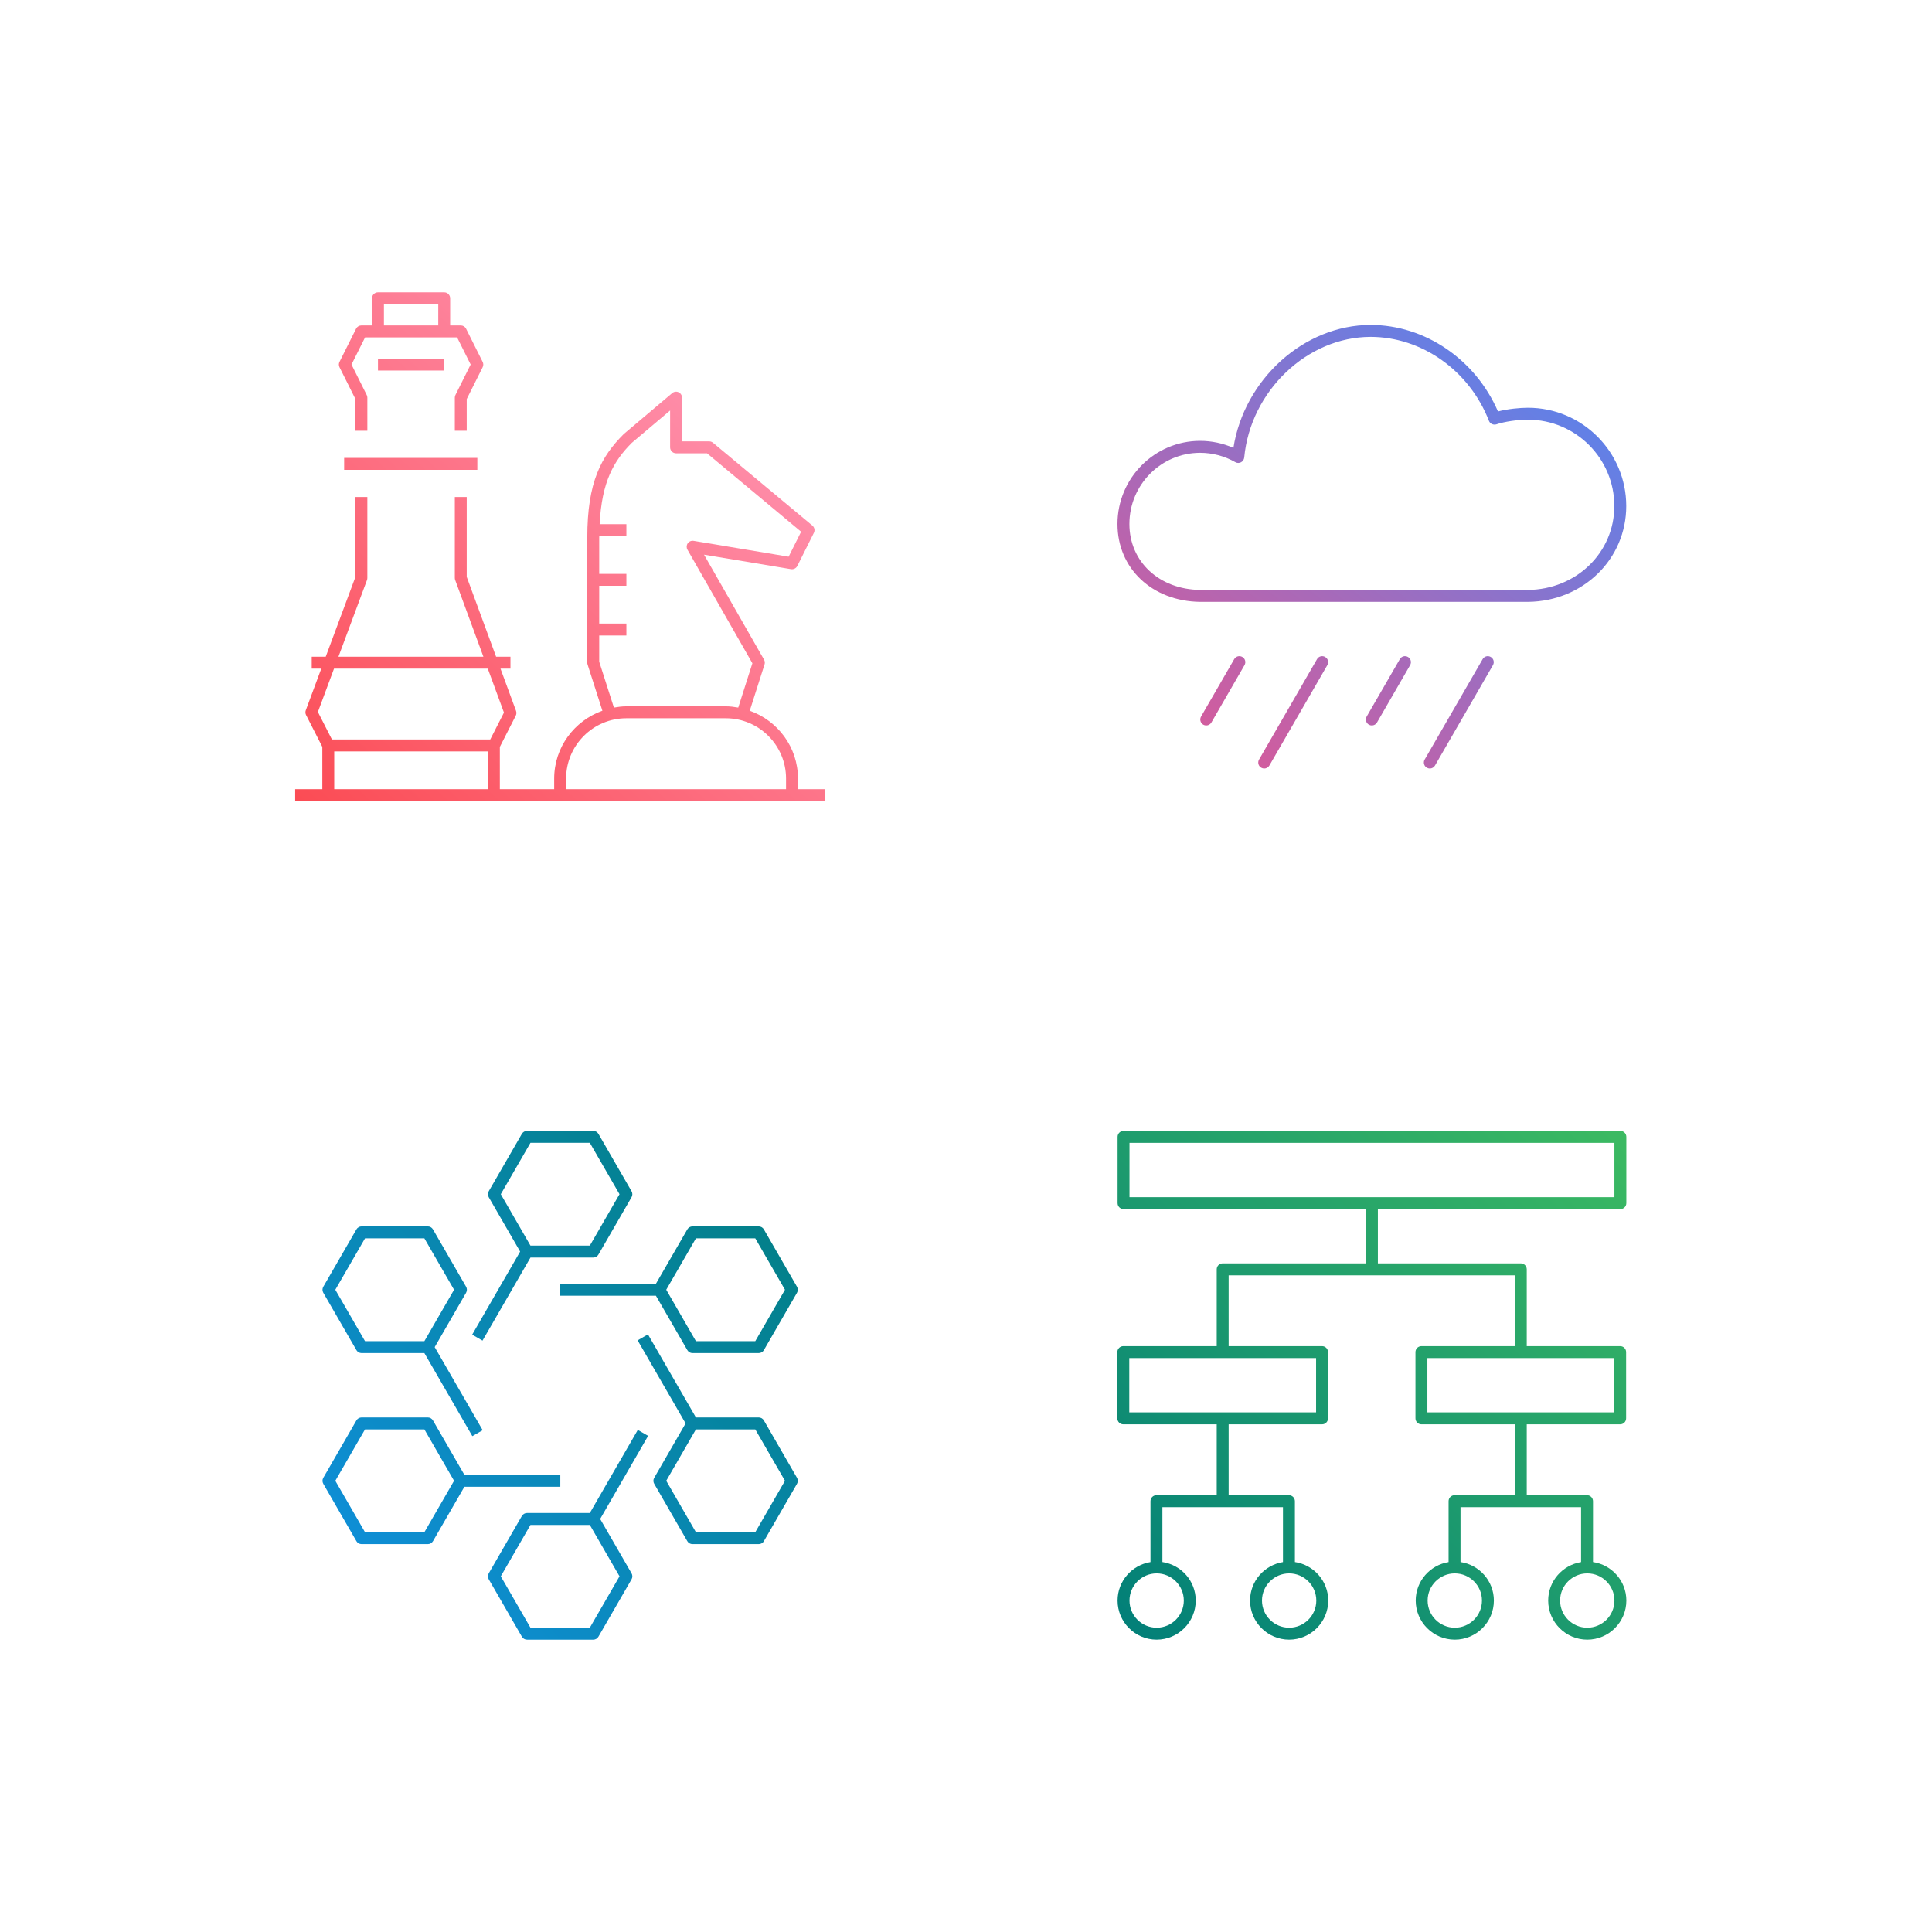
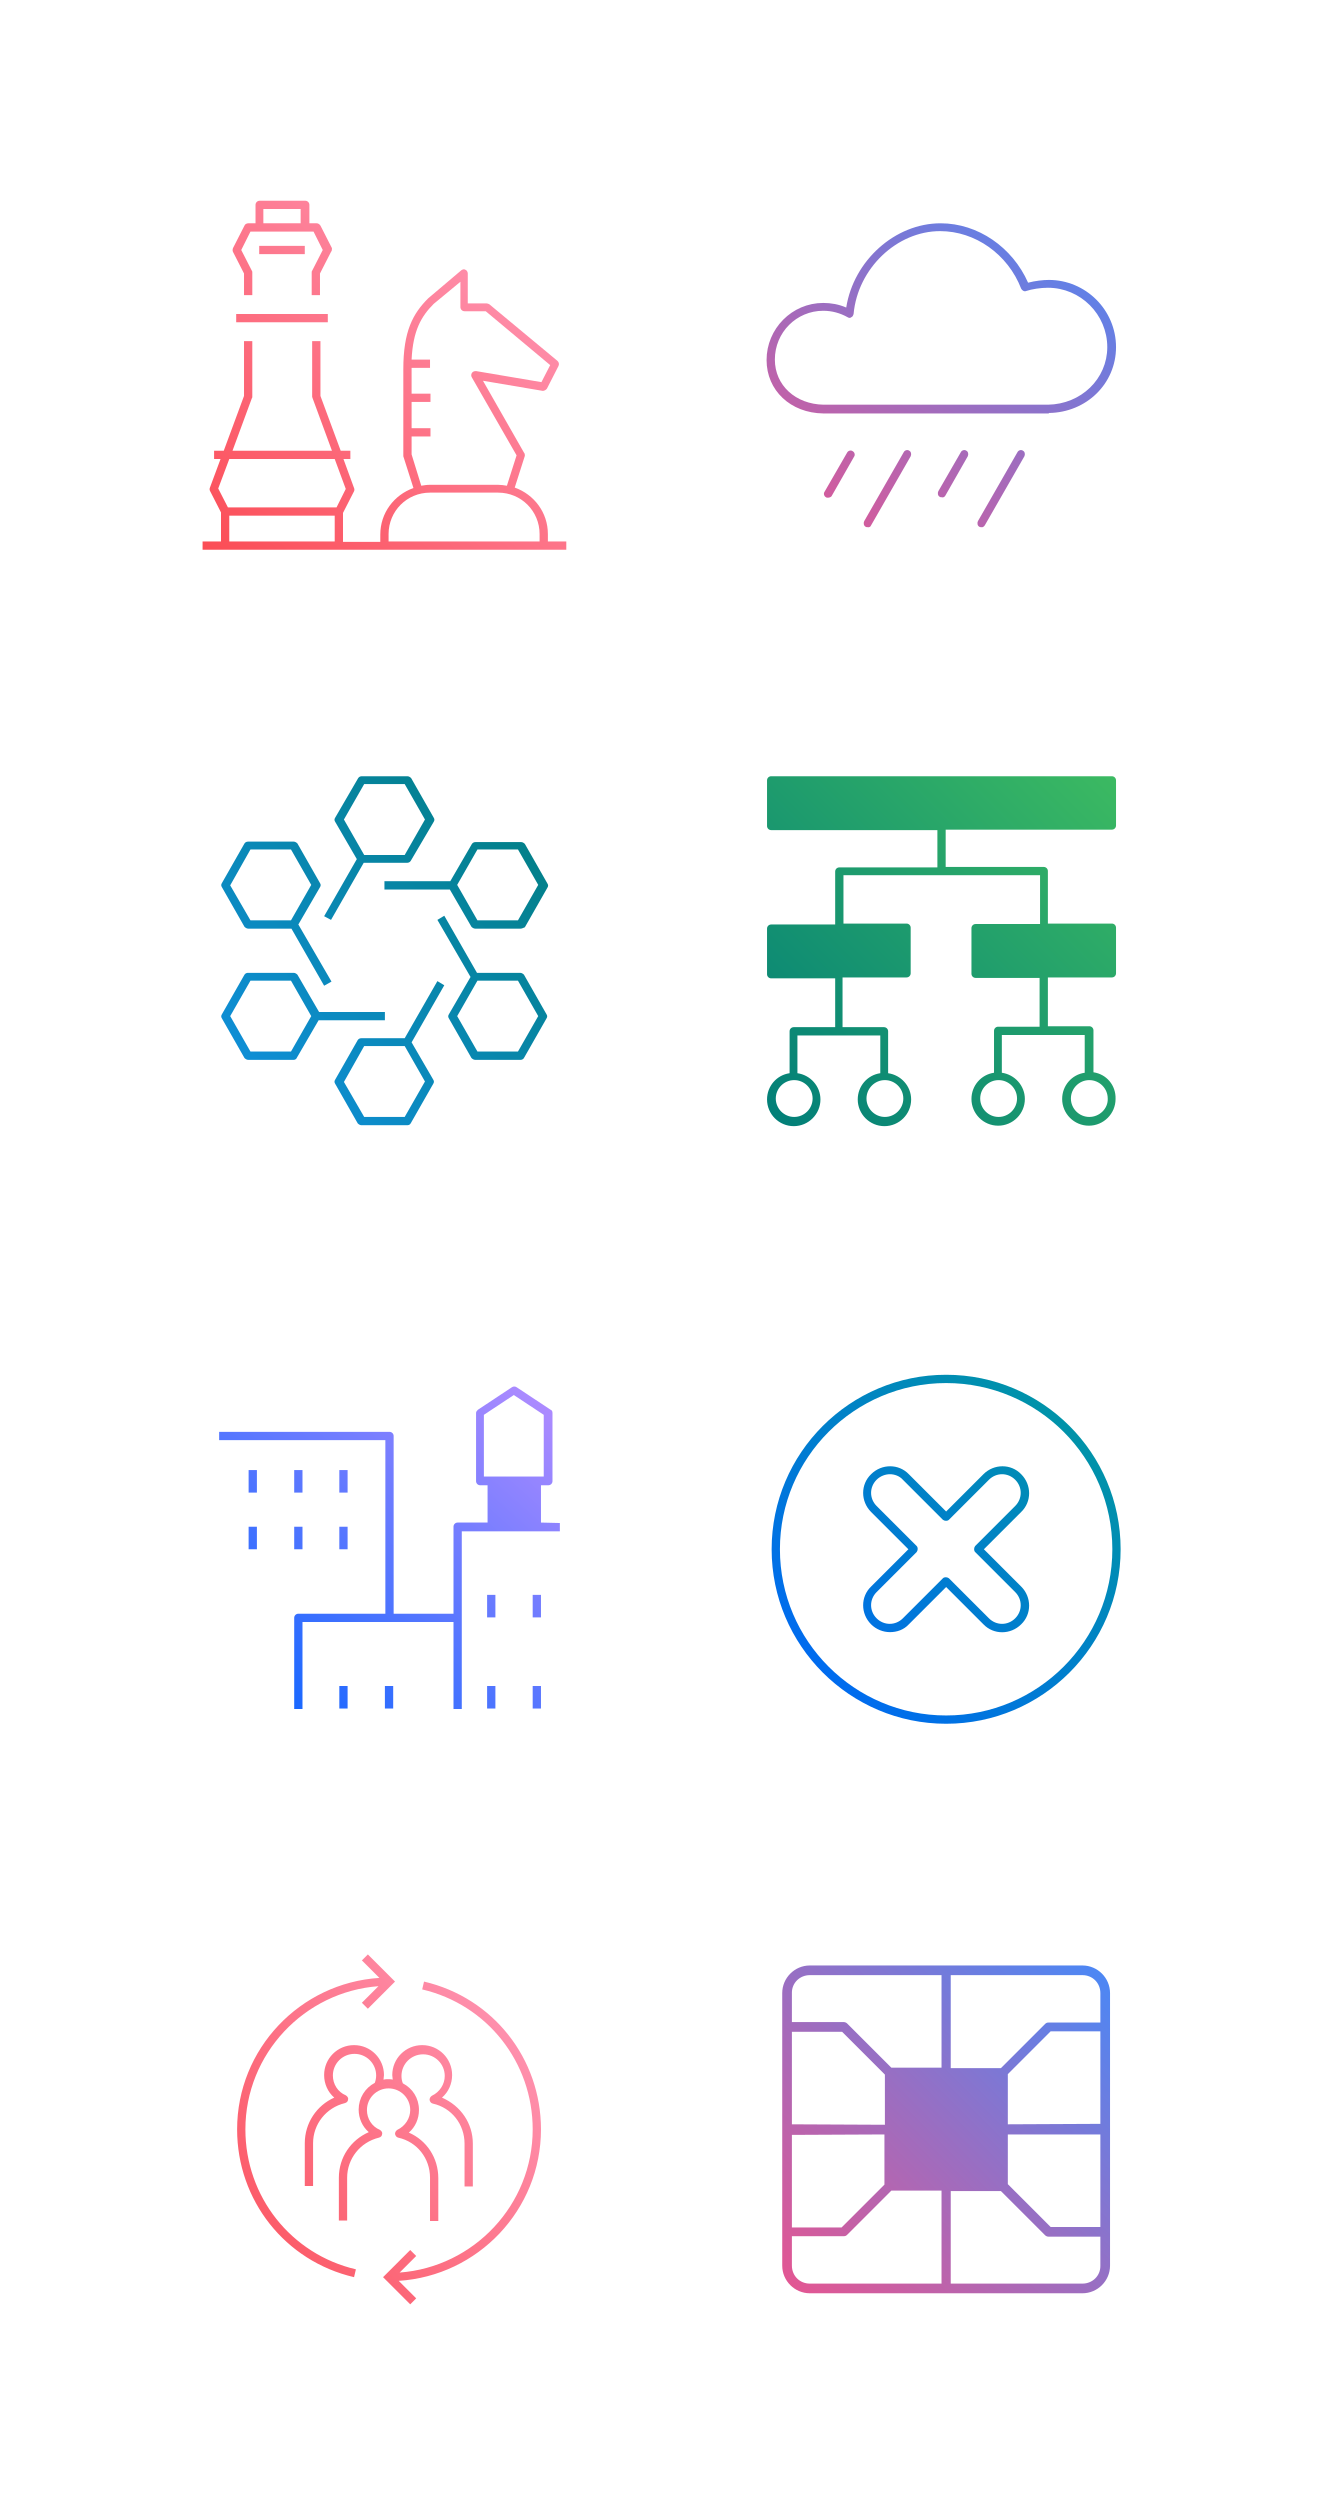
- <svg xmlns="http://www.w3.org/2000/svg" width="288px" height="288px" viewBox="0 0 288 288" version="1.1">
-   <defs>
-     <linearGradient x1="0%" y1="101.984%" x2="100%" y2="-2.034%" id="linearGradient-1">
-       <stop stop-color="#FB4B53" offset="0%" />
-       <stop stop-color="#FFA0C2" offset="100%" />
-     </linearGradient>
-     <linearGradient x1="-1.606%" y1="108.891%" x2="101.276%" y2="-8.933%" id="linearGradient-2">
-       <stop stop-color="#EE538B" offset="0%" />
-       <stop stop-color="#408BFC" offset="100%" />
-     </linearGradient>
-     <linearGradient x1="-2.081%" y1="102.3%" x2="102.14%" y2="-1.981%" id="linearGradient-3">
-       <stop stop-color="#007D79" offset="0%" />
-       <stop stop-color="#3DBB61" offset="100%" />
-     </linearGradient>
-     <linearGradient x1="105.991%" y1="-2.28%" x2="-5.809%" y2="101.932%" id="linearGradient-4">
-       <stop stop-color="#007D79" offset="0%" />
-       <stop stop-color="#1191E6" offset="100%" />
-     </linearGradient>
-   </defs>
-   <g id="Artboard-Copy-51" stroke="none" stroke-width="1" fill="none" fill-rule="evenodd">
-     <rect id="Rectangle-3-Copy-80" fill="#FFFFFF" x="0" y="0" width="288" height="288" />
+ <svg xmlns="http://www.w3.org/2000/svg" version="1.1" id="Layer_1" x="0px" y="0px" viewBox="0 0 288 543" style="enable-background:new 0 0 288 543;" xml:space="preserve">
+   <style type="text/css">
+ 	.st0{fill:#FFFFFF;}
+ 	.st1{fill:url(#Fill-2_8_);}
+ 	.st2{fill:url(#Fill-2_9_);}
+ 	.st3{fill:url(#Fill-2_10_);}
+ 	.st4{fill:none;}
+ 	.st5{fill:url(#Fill-2_11_);}
+ 	.st6{fill:url(#Fill-2_12_);}
+ 	.st7{fill:url(#Fill-2_13_);}
+ 	.st8{fill:url(#Fill-2_14_);}
+ 	.st9{fill:url(#Fill-2_15_);}
+ </style>
+   <g id="Artboard-Copy-51">
+     <rect id="Rectangle-3-Copy-80" class="st0" width="288" height="288" />
    <g id="Group-4-Copy-19" transform="translate(44, 42)">
-       <polygon id="Fill-1" fill="#FFFFFF" points="0 79 79 79 79 0 0 0" />
-       <path d="M5.824,75.64 L28.734,75.64 L28.734,70.014 L5.824,70.014 L5.824,75.64 Z M3.39,64.131 L5.481,68.234 L29.079,68.234 L31.124,64.222 L28.714,57.672 L5.792,57.672 L3.39,64.131 Z M40.389,75.64 L73.174,75.64 L73.174,74.055 C73.174,69.1 69.142,65.069 64.188,65.069 L49.375,65.069 C44.42,65.069 40.389,69.1 40.389,74.055 L40.389,75.64 Z M47.514,63.479 C48.121,63.373 48.738,63.291 49.375,63.291 L64.188,63.291 C64.824,63.291 65.442,63.373 66.049,63.479 L68.157,56.875 L58.477,39.939 C58.307,39.641 58.324,39.27 58.519,38.989 C58.714,38.708 59.053,38.567 59.396,38.621 L73.559,40.984 L75.42,37.261 L61.395,25.574 L56.781,25.574 C56.29,25.574 55.892,25.176 55.892,24.685 L55.892,19.192 L50.182,24.016 C47.479,26.717 45.699,29.827 45.388,36.14 L49.375,36.14 L49.375,37.918 L45.331,37.918 C45.331,38.001 45.324,38.071 45.324,38.152 L45.324,43.546 L49.375,43.546 L49.375,45.324 L45.324,45.324 L45.324,50.953 L49.375,50.953 L49.375,52.73 L45.324,52.73 L45.324,56.643 L47.514,63.479 Z M79,75.64 L79,77.418 L0,77.418 L0,75.64 L4.049,75.64 L4.049,69.337 L1.627,64.587 C1.513,64.365 1.499,64.109 1.587,63.874 L3.893,57.672 L2.469,57.672 L2.469,55.895 L4.557,55.895 L8.986,43.993 L8.986,32.091 L10.761,32.091 L10.761,44.154 C10.761,44.26 10.744,44.363 10.707,44.465 L6.453,55.895 L28.06,55.895 L23.853,44.46 C23.816,44.363 23.799,44.257 23.799,44.154 L23.799,32.091 L25.574,32.091 L25.574,43.993 L29.953,55.895 L32.094,55.895 L32.094,57.672 L30.608,57.672 L32.926,63.973 C33.012,64.205 32.997,64.462 32.884,64.681 L30.511,69.337 L30.511,75.64 L38.611,75.64 L38.611,74.055 C38.611,69.382 41.626,65.432 45.798,63.948 L43.588,57.053 C43.561,56.966 43.546,56.875 43.546,56.784 L43.546,38.152 C43.546,29.813 45.625,26.06 48.98,22.705 L56.206,16.6 C56.47,16.375 56.836,16.326 57.154,16.474 C57.468,16.617 57.668,16.933 57.668,17.279 L57.668,23.796 L61.719,23.796 C61.924,23.796 62.129,23.87 62.287,24.004 L77.099,36.347 C77.415,36.609 77.509,37.058 77.324,37.426 L74.855,42.364 C74.68,42.712 74.299,42.904 73.914,42.843 L60.949,40.683 L69.895,56.332 C70.019,56.549 70.046,56.808 69.969,57.043 L67.765,63.948 C71.937,65.432 74.951,69.382 74.951,74.055 L74.951,75.64 L79,75.64 Z M13.232,6.513 L21.33,6.513 L21.33,3.355 L13.232,3.355 L13.232,6.513 Z M27.949,12.739 L25.574,17.489 L25.574,22.216 L23.799,22.216 L23.799,17.279 C23.799,17.141 23.828,17.005 23.893,16.881 L26.161,12.341 L24.137,8.293 L22.219,8.293 L12.344,8.293 L10.423,8.293 L8.399,12.341 L10.667,16.881 C10.732,17.005 10.761,17.141 10.761,17.279 L10.761,22.216 L8.986,22.216 L8.986,17.489 L6.611,12.739 C6.485,12.489 6.485,12.193 6.611,11.944 L9.08,7.006 C9.228,6.705 9.537,6.515 9.875,6.515 L11.455,6.515 L11.455,2.466 C11.455,1.975 11.852,1.578 12.344,1.578 L22.219,1.578 C22.708,1.578 23.105,1.975 23.105,2.466 L23.105,6.515 L24.688,6.515 C25.023,6.515 25.332,6.705 25.48,7.006 L27.949,11.944 C28.075,12.193 28.075,12.489 27.949,12.739 Z M12.344,13.232 L22.219,13.232 L22.219,11.453 L12.344,11.453 L12.344,13.232 Z M7.303,28.043 L27.156,28.043 L27.156,26.263 L7.303,26.263 L7.303,28.043 Z" id="Fill-2" fill="url(#linearGradient-1)" />
+       <polygon id="Fill-1" class="st0" points="0,79 79,79 79,0 0,0   " />
+       <linearGradient id="Fill-2_8_" gradientUnits="userSpaceOnUse" x1="-1150.34" y1="157.357" x2="-1149.34" y2="156.316" gradientTransform="matrix(79 0 0 75.84 90880 -11852.098)">
+         <stop offset="0" style="stop-color:#FB4B53" />
+         <stop offset="1" style="stop-color:#FFA0C2" />
+       </linearGradient>
+       <path id="Fill-2" class="st1" d="M5.8,75.6h22.9V70H5.8V75.6z M3.4,64.1l2.1,4.1h23.6l2-4l-2.4-6.5H5.8L3.4,64.1z M40.4,75.6h32.8    V74c0-5-4-9-9-9H49.4c-5,0-9,4-9,9V75.6z M47.5,63.5c0.6-0.1,1.2-0.2,1.9-0.2h14.8c0.6,0,1.3,0.1,1.9,0.2l2.1-6.6L58.5,40    c-0.2-0.3-0.2-0.7,0-1s0.5-0.4,0.9-0.4L73.6,41l1.9-3.7l-14-11.7h-4.6c-0.5,0-0.9-0.4-0.9-0.9v-5.5L50.2,24    c-2.7,2.7-4.5,5.8-4.8,12.1h4v1.8h-4c0,0.1,0,0.2,0,0.2v5.4h4.1v1.8h-4.1V51h4.1v1.8h-4.1v3.9L47.5,63.5z M79,75.6v1.8H0v-1.8h4    v-6.3l-2.4-4.7c-0.1-0.2-0.1-0.5,0-0.7l2.3-6.2H2.5v-1.8h2.1L9,44V32.1h1.8v12.1c0,0.1,0,0.2-0.1,0.3L6.5,55.9h21.6l-4.2-11.4    c0-0.1-0.1-0.2-0.1-0.3V32.1h1.8V44L30,55.9h2.1v1.8h-1.5l2.3,6.3c0.1,0.2,0.1,0.5,0,0.7l-2.4,4.7v6.3h8.1v-1.6    c0-4.7,3-8.6,7.2-10.1l-2.2-6.9c0-0.1,0-0.2,0-0.3V38.2c0-8.3,2.1-12.1,5.4-15.4l7.2-6.1c0.3-0.2,0.6-0.3,0.9-0.1    c0.3,0.1,0.5,0.5,0.5,0.8v6.5h4.1c0.2,0,0.4,0.1,0.6,0.2l14.8,12.3c0.3,0.3,0.4,0.7,0.2,1.1l-2.5,4.9c-0.2,0.3-0.6,0.5-0.9,0.5    l-13-2.2l8.9,15.6C70,56.5,70,56.8,70,57l-2.2,6.9C72,65.4,75,69.3,75,74v1.6H79z M13.2,6.5h8.1V3.4h-8.1    C13.2,3.4,13.2,6.5,13.2,6.5z M27.9,12.7l-2.4,4.7v4.7h-1.8v-4.9c0-0.1,0-0.3,0.1-0.4l2.3-4.5l-2-4h-1.9h-9.9h-1.9l-2,4l2.3,4.5    c0.1,0.1,0.1,0.3,0.1,0.4v4.9H9v-4.7l-2.4-4.7c-0.1-0.2-0.1-0.5,0-0.8L9.1,7c0.1-0.3,0.5-0.5,0.8-0.5h1.6v-4    c0-0.5,0.4-0.9,0.9-0.9h9.9c0.5,0,0.9,0.4,0.9,0.9v4h1.6c0.3,0,0.6,0.2,0.8,0.5l2.5,4.9C28.1,12.2,28.1,12.5,27.9,12.7z     M12.3,13.2h9.9v-1.8h-9.9C12.3,11.4,12.3,13.2,12.3,13.2z M7.3,28h19.9v-1.8H7.3V28z" />
    </g>
    <g id="Group-4-Copy-20" transform="translate(165, 42)">
-       <polygon id="Fill-1" fill="#FFFFFF" points="0 79 79 79 79 0 0 0" />
-       <path d="M19.148,26.894 C19.41,27.047 19.731,27.052 19.998,26.911 C20.267,26.77 20.444,26.506 20.474,26.207 C21.412,16.288 29.865,8.22 39.318,8.22 C46.954,8.22 54.042,13.249 56.955,20.737 C57.128,21.181 57.619,21.396 58.071,21.255 C59.268,20.848 61.201,20.564 62.771,20.564 C69.869,20.564 75.643,26.336 75.643,33.433 C75.643,40.368 69.985,45.863 62.771,45.94 L13.912,45.94 C7.797,45.863 3.358,41.728 3.358,36.109 C3.358,30.258 8.088,25.501 13.902,25.501 C15.732,25.501 17.549,25.983 19.148,26.894 Z M62.781,47.72 C70.99,47.629 77.421,41.353 77.421,33.433 C77.421,25.356 70.849,18.784 62.771,18.784 C61.532,18.784 59.779,18.957 58.3,19.334 C54.948,11.59 47.42,6.44 39.318,6.44 C29.384,6.44 20.462,14.55 18.864,24.766 C17.299,24.079 15.606,23.721 13.902,23.721 C7.108,23.721 1.581,29.281 1.581,36.109 C1.581,42.745 6.755,47.624 13.902,47.72 L62.781,47.72 Z M48.912,72.114 L57.552,57.148 C57.797,56.723 57.651,56.18 57.226,55.936 C56.802,55.684 56.256,55.832 56.012,56.262 L47.371,71.227 C47.127,71.652 47.272,72.195 47.695,72.44 C47.835,72.521 47.988,72.561 48.139,72.561 C48.447,72.561 48.746,72.403 48.912,72.114 Z M40.269,65.7 L45.206,57.148 C45.453,56.723 45.307,56.18 44.883,55.936 C44.458,55.684 43.912,55.832 43.668,56.262 L38.73,64.811 C38.486,65.236 38.632,65.779 39.054,66.026 C39.195,66.107 39.348,66.144 39.498,66.144 C39.807,66.144 40.106,65.986 40.269,65.7 Z M24.224,72.114 L32.865,57.148 C33.109,56.723 32.963,56.18 32.539,55.936 C32.114,55.684 31.569,55.832 31.324,56.262 L22.684,71.227 C22.439,71.652 22.585,72.195 23.007,72.44 C23.148,72.521 23.301,72.561 23.451,72.561 C23.76,72.561 24.059,72.403 24.224,72.114 Z M14.811,66.144 C14.66,66.144 14.507,66.107 14.366,66.026 C13.944,65.779 13.799,65.236 14.043,64.811 L18.98,56.262 C19.225,55.832 19.768,55.684 20.195,55.936 C20.62,56.18 20.765,56.723 20.519,57.148 L15.581,65.7 C15.418,65.986 15.119,66.144 14.811,66.144 Z" id="Fill-2" fill="url(#linearGradient-2)" />
+       <polygon id="Fill-1_1_" class="st0" points="0,79 79,79 79,0 0,0   " />
+       <linearGradient id="Fill-2_9_" gradientUnits="userSpaceOnUse" x1="-1391.844" y1="158.006" x2="-1390.815" y2="156.828" gradientTransform="matrix(75.84 0 0 66.1205 105556.617 -10369.862)">
+         <stop offset="0" style="stop-color:#EE538B" />
+         <stop offset="1" style="stop-color:#408BFC" />
+       </linearGradient>
+       <path id="Fill-2_1_" class="st2" d="M19.1,26.9c0.3,0.2,0.6,0.2,0.8,0c0.3-0.1,0.4-0.4,0.5-0.7c0.9-9.9,9.4-18,18.8-18    c7.6,0,14.7,5,17.6,12.5c0.2,0.4,0.7,0.7,1.1,0.5c1.2-0.4,3.1-0.7,4.7-0.7c7.1,0,12.9,5.8,12.9,12.9c0,6.9-5.7,12.4-12.9,12.5    H13.9c-6.1-0.1-10.6-4.2-10.6-9.8c0-5.9,4.7-10.6,10.5-10.6C15.7,25.5,17.5,26,19.1,26.9z M62.8,47.7c8.2-0.1,14.6-6.4,14.6-14.3    c0-8.1-6.6-14.6-14.6-14.6c-1.2,0-3,0.2-4.5,0.6c-3.4-7.7-10.9-12.9-19-12.9c-9.9,0-18.9,8.1-20.5,18.3c-1.6-0.7-3.3-1-5-1    C7,23.8,1.5,29.4,1.5,36.2c0,6.6,5.2,11.5,12.3,11.6h49V47.7z M48.9,72.1l8.6-15c0.2-0.4,0.1-1-0.3-1.2c-0.4-0.3-1-0.1-1.2,0.3    l-8.6,15c-0.2,0.4-0.1,1,0.3,1.2c0.1,0.1,0.3,0.1,0.4,0.1C48.4,72.6,48.7,72.4,48.9,72.1z M40.3,65.7l4.9-8.6    c0.2-0.4,0.1-1-0.3-1.2c-0.4-0.3-1-0.1-1.2,0.3l-4.9,8.5c-0.2,0.4-0.1,1,0.3,1.2c0.1,0.1,0.3,0.1,0.4,0.1    C39.8,66.1,40.1,66,40.3,65.7z M24.2,72.1l8.6-15c0.2-0.4,0.1-1-0.3-1.2c-0.4-0.3-1-0.1-1.2,0.3l-8.6,15c-0.2,0.4-0.1,1,0.3,1.2    c0.1,0.1,0.3,0.1,0.4,0.1C23.8,72.6,24.1,72.4,24.2,72.1z M14.8,66.1c-0.2,0-0.3,0-0.4-0.1c-0.4-0.2-0.6-0.8-0.3-1.2l4.9-8.5    c0.2-0.4,0.8-0.6,1.2-0.3c0.4,0.2,0.6,0.8,0.3,1.2l-4.9,8.6C15.4,66,15.1,66.1,14.8,66.1z" />
    </g>
    <g id="Group-4-Copy-24" transform="translate(165, 167)">
-       <polygon id="Fill-1" fill="#FFFFFF" points="0 79 79 79 79 0 0 0" />
-       <path d="M71.611,75.639 C69.379,75.639 67.562,73.825 67.562,71.591 C67.562,69.359 69.379,67.544 71.611,67.544 C73.842,67.544 75.659,69.359 75.659,71.591 C75.659,73.825 73.842,75.639 71.611,75.639 Z M55.912,71.591 C55.912,73.825 54.095,75.639 51.863,75.639 C49.631,75.639 47.814,73.825 47.814,71.591 C47.814,69.359 49.631,67.544 51.863,67.544 C54.095,67.544 55.912,69.359 55.912,71.591 Z M47.777,43.543 L75.625,43.543 L75.625,35.448 L47.777,35.448 L47.777,43.543 Z M3.34,43.543 L31.187,43.543 L31.187,35.448 L3.34,35.448 L3.34,43.543 Z M31.219,71.591 C31.219,73.825 29.402,75.639 27.171,75.639 C24.939,75.639 23.122,73.825 23.122,71.591 C23.122,69.359 24.939,67.544 27.171,67.544 C29.402,67.544 31.219,69.359 31.219,71.591 Z M11.469,71.591 C11.469,73.825 9.652,75.639 7.421,75.639 C5.189,75.639 3.372,73.825 3.372,71.591 C3.372,69.359 5.189,67.544 7.421,67.544 C9.652,67.544 11.469,69.359 11.469,71.591 Z M3.372,11.457 L75.657,11.457 L75.657,3.362 L3.372,3.362 L3.372,11.457 Z M72.465,65.851 L72.465,56.778 C72.465,56.287 72.067,55.889 71.576,55.889 L62.59,55.889 L62.59,45.323 L76.513,45.323 C77.005,45.323 77.402,44.926 77.402,44.432 L77.402,34.557 C77.402,34.066 77.005,33.668 76.513,33.668 L62.59,33.668 L62.59,22.216 C62.59,21.724 62.192,21.327 61.701,21.327 L40.398,21.327 L40.398,13.237 L76.548,13.237 C77.037,13.237 77.434,12.839 77.434,12.345 L77.434,2.47 C77.434,1.979 77.037,1.582 76.548,1.582 L2.486,1.582 C1.994,1.582 1.597,1.979 1.597,2.47 L1.597,12.345 C1.597,12.839 1.994,13.237 2.486,13.237 L38.621,13.237 L38.621,21.327 L17.263,21.327 C16.775,21.327 16.375,21.724 16.375,22.216 L16.375,33.668 L2.451,33.668 C1.962,33.668 1.562,34.066 1.562,34.557 L1.562,44.432 C1.562,44.926 1.962,45.323 2.451,45.323 L16.375,45.323 L16.375,55.889 L7.388,55.889 C6.9,55.889 6.5,56.287 6.5,56.778 L6.5,65.856 C3.727,66.302 1.594,68.695 1.594,71.591 C1.594,74.805 4.209,77.419 7.421,77.419 C10.632,77.419 13.247,74.805 13.247,71.591 C13.247,68.672 11.082,66.27 8.277,65.851 L8.277,57.669 L26.25,57.669 L26.25,65.856 C23.477,66.302 21.344,68.695 21.344,71.591 C21.344,74.805 23.959,77.419 27.171,77.419 C30.382,77.419 32.997,74.805 32.997,71.591 C32.997,68.672 30.832,66.27 28.027,65.851 L28.027,56.778 C28.027,56.287 27.63,55.889 27.138,55.889 L18.152,55.889 L18.152,45.323 L32.076,45.323 C32.567,45.323 32.965,44.926 32.965,44.432 L32.965,34.557 C32.965,34.066 32.567,33.668 32.076,33.668 L18.152,33.668 L18.152,23.107 L60.812,23.107 L60.812,33.668 L46.888,33.668 C46.4,33.668 46,34.066 46,34.557 L46,44.432 C46,44.926 46.4,45.323 46.888,45.323 L60.812,45.323 L60.812,55.889 L51.826,55.889 C51.337,55.889 50.937,56.287 50.937,56.778 L50.937,65.858 C48.167,66.305 46.037,68.695 46.037,71.591 C46.037,74.805 48.651,77.419 51.863,77.419 C55.075,77.419 57.689,74.805 57.689,71.591 C57.689,68.67 55.522,66.265 52.715,65.851 L52.715,57.669 L70.687,57.669 L70.687,65.858 C67.915,66.305 65.784,68.695 65.784,71.591 C65.784,74.805 68.399,77.419 71.611,77.419 C74.822,77.419 77.437,74.805 77.437,71.591 C77.437,68.672 75.269,66.268 72.465,65.851 Z" id="Fill-2" fill="url(#linearGradient-3)" />
+       <polygon id="Fill-1_2_" class="st0" points="0,79 79,79 79,0 0,0   " />
+       <linearGradient id="Fill-2_10_" gradientUnits="userSpaceOnUse" x1="-1391.85" y1="157.311" x2="-1390.808" y2="156.269" gradientTransform="matrix(75.8746 0 0 75.8375 105605.227 -11851.708)">
+         <stop offset="0" style="stop-color:#007D79" />
+         <stop offset="1" style="stop-color:#3DBB61" />
+       </linearGradient>
+       <path id="Fill-2_2_" class="st3" d="M71.6,75.6c-2.2,0-4-1.8-4-4s1.8-4,4-4s4,1.8,4,4C75.7,73.8,73.8,75.6,71.6,75.6z M55.9,71.6    c0,2.2-1.8,4-4,4s-4-1.8-4-4s1.8-4,4-4S55.9,69.4,55.9,71.6z M47.8,43.5h27.8v-8.1H47.8V43.5z M3.3,43.5h27.8v-8.1H3.3V43.5z     M31.2,71.6c0,2.2-1.8,4-4,4s-4-1.8-4-4s1.8-4,4-4S31.2,69.4,31.2,71.6z M11.5,71.6c0,2.2-1.8,4-4,4s-4-1.8-4-4s1.8-4,4-4    S11.5,69.4,11.5,71.6z M3.4,11.5h72.3V3.4H3.4V11.5z M72.5,65.9v-9.1c0-0.5-0.4-0.9-0.9-0.9h-9V45.3h13.9c0.5,0,0.9-0.4,0.9-0.9    v-9.9c0-0.5-0.4-0.9-0.9-0.9H62.6V22.2c0-0.5-0.4-0.9-0.9-0.9H40.4v-8.1h36.1c0.5,0,0.9-0.4,0.9-0.9V2.5c0-0.5-0.4-0.9-0.9-0.9    h-74C2,1.6,1.6,2,1.6,2.5v9.9c0,0.5,0.4,0.9,0.9,0.9h36.1v8.1H17.3c-0.5,0-0.9,0.4-0.9,0.9v11.5H2.5c-0.5,0-0.9,0.4-0.9,0.9v9.9    c0,0.5,0.4,0.9,0.9,0.9h13.9v10.6h-9c-0.5,0-0.9,0.4-0.9,0.9v9.1c-2.8,0.4-4.9,2.8-4.9,5.7c0,3.2,2.6,5.8,5.8,5.8s5.8-2.6,5.8-5.8    c0-2.9-2.2-5.3-5-5.7v-8.2h18v8.2c-2.8,0.4-4.9,2.8-4.9,5.7c0,3.2,2.6,5.8,5.8,5.8s5.8-2.6,5.8-5.8c0-2.9-2.2-5.3-5-5.7V57    c0-0.5-0.4-0.9-0.9-0.9h-9V45.3h13.9c0.5,0,0.9-0.4,0.9-0.9v-9.9c0-0.5-0.4-0.9-0.9-0.9H18.2V23.1h42.7v10.6h-14    c-0.5,0-0.9,0.4-0.9,0.9v9.9c0,0.5,0.4,0.9,0.9,0.9h13.9V56h-9c-0.5,0-0.9,0.4-0.9,0.9V66c-2.8,0.4-4.9,2.8-4.9,5.7    c0,3.2,2.6,5.8,5.8,5.8s5.8-2.6,5.8-5.8c0-2.9-2.2-5.3-5-5.7v-8.2h18V66c-2.8,0.4-4.9,2.8-4.9,5.7c0,3.2,2.6,5.8,5.8,5.8    c3.2,0,5.8-2.6,5.8-5.8C77.4,68.7,75.3,66.3,72.5,65.9z" />
    </g>
    <g id="Group-4-Copy-21" transform="translate(44, 167)">
-       <polygon id="Fill-1" points="0 79 79 79 79 0 0 0" />
-       <path d="M35.076,18.682 L43.924,18.682 L48.348,11.019 L43.924,3.358 L35.076,3.358 L30.652,11.019 L35.076,18.682 Z M27.927,32.843 L26.386,31.956 L33.535,19.571 L28.855,11.463 C28.697,11.189 28.697,10.851 28.855,10.577 L33.792,2.025 C33.95,1.751 34.246,1.579 34.562,1.579 L44.438,1.579 C44.754,1.579 45.05,1.751 45.208,2.025 L50.145,10.577 C50.303,10.851 50.303,11.189 50.145,11.463 L45.208,20.015 C45.05,20.289 44.754,20.462 44.438,20.462 L35.076,20.462 L27.927,32.843 Z M59.739,32.924 L68.587,32.924 L73.013,25.261 L68.587,17.598 L59.739,17.598 L55.315,25.261 L59.739,32.924 Z M69.1,34.702 L59.225,34.702 C58.909,34.702 58.616,34.531 58.458,34.257 L53.774,26.15 L39.475,26.15 L39.475,24.372 L53.774,24.372 L58.455,16.265 C58.616,15.989 58.909,15.818 59.225,15.818 L69.1,15.818 C69.419,15.818 69.713,15.989 69.871,16.265 L74.808,24.817 C74.966,25.093 74.966,25.429 74.808,25.706 L69.871,34.257 C69.713,34.531 69.419,34.702 69.1,34.702 Z M10.413,32.924 L19.261,32.924 L23.685,25.261 L19.261,17.598 L10.413,17.598 L5.987,25.261 L10.413,32.924 Z M26.411,47.085 L19.261,34.702 L9.9,34.702 C9.581,34.702 9.287,34.531 9.129,34.257 L4.192,25.706 C4.034,25.429 4.034,25.093 4.192,24.817 L9.129,16.265 C9.287,15.989 9.581,15.818 9.9,15.818 L19.775,15.818 C20.091,15.818 20.384,15.989 20.545,16.265 L25.482,24.817 C25.64,25.093 25.64,25.429 25.48,25.706 L20.799,33.813 L27.951,46.199 L26.411,47.085 Z M10.413,61.404 L19.261,61.404 L23.685,53.738 L19.261,46.078 L10.413,46.078 L5.987,53.738 L10.413,61.404 Z M19.775,63.181 L9.9,63.181 C9.581,63.181 9.287,63.011 9.129,62.737 L4.192,54.183 C4.034,53.909 4.034,53.57 4.192,53.296 L9.129,44.745 C9.287,44.468 9.581,44.298 9.9,44.298 L19.775,44.298 C20.091,44.298 20.384,44.468 20.542,44.745 L25.226,52.85 L39.525,52.85 L39.525,54.629 L25.226,54.629 L20.545,62.737 C20.384,63.011 20.091,63.181 19.775,63.181 Z M59.739,61.404 L68.587,61.404 L73.013,53.738 L68.587,46.078 L59.739,46.078 L55.315,53.738 L59.739,61.404 Z M69.1,63.181 L59.225,63.181 C58.909,63.181 58.616,63.011 58.455,62.737 L53.518,54.183 C53.36,53.909 53.36,53.57 53.52,53.296 L58.201,45.187 L51.049,32.803 L52.589,31.915 L59.739,44.298 L69.1,44.298 C69.419,44.298 69.713,44.468 69.871,44.745 L74.808,53.296 C74.966,53.57 74.966,53.909 74.808,54.183 L69.871,62.737 C69.713,63.011 69.419,63.181 69.1,63.181 Z M35.076,75.641 L43.924,75.641 L48.348,67.98 L43.924,60.317 L35.076,60.317 L30.652,67.98 L35.076,75.641 Z M44.438,77.421 L34.562,77.421 C34.246,77.421 33.95,77.251 33.792,76.974 L28.855,68.422 C28.697,68.148 28.697,67.81 28.855,67.536 L33.792,58.984 C33.95,58.71 34.246,58.54 34.562,58.54 L43.924,58.54 L51.074,46.157 L52.614,47.043 L45.465,59.429 L50.145,67.536 C50.303,67.81 50.303,68.148 50.145,68.422 L45.208,76.974 C45.05,77.251 44.754,77.421 44.438,77.421 Z" id="Fill-2" fill="url(#linearGradient-4)" />
+       <polygon id="Fill-1_3_" class="st4" points="0,79 79,79 79,0 0,0   " />
+       <linearGradient id="Fill-2_11_" gradientUnits="userSpaceOnUse" x1="-1147.754" y1="156.276" x2="-1148.872" y2="157.318" gradientTransform="matrix(70.8531 0 0 75.8425 81401.094 -11852.491)">
+         <stop offset="0" style="stop-color:#007D79" />
+         <stop offset="1" style="stop-color:#1191E6" />
+       </linearGradient>
+       <path id="Fill-2_3_" class="st5" d="M35.1,18.7h8.8l4.4-7.7l-4.4-7.7h-8.8L30.7,11L35.1,18.7z M27.9,32.8L26.4,32l7.1-12.4    l-4.7-8.1c-0.2-0.3-0.2-0.6,0-0.9l5-8.6c0.2-0.3,0.5-0.4,0.8-0.4h9.9c0.3,0,0.6,0.2,0.8,0.4l4.9,8.6c0.2,0.3,0.2,0.6,0,0.9l-5,8.5    c-0.2,0.3-0.5,0.4-0.8,0.4H35L27.9,32.8z M59.7,32.9h8.8l4.4-7.7l-4.4-7.7h-8.8l-4.4,7.7L59.7,32.9z M69.1,34.7h-9.9    c-0.3,0-0.6-0.2-0.8-0.4l-4.7-8.1H39.5v-1.8h14.3l4.7-8.1c0.2-0.3,0.5-0.4,0.8-0.4h9.9c0.3,0,0.6,0.2,0.8,0.4l4.9,8.6    c0.2,0.3,0.2,0.6,0,0.9L70,34.4C69.7,34.5,69.4,34.7,69.1,34.7z M10.4,32.9h8.8l4.4-7.7l-4.4-7.7h-8.8L6,25.3L10.4,32.9z     M26.4,47.1l-7.1-12.4H9.9c-0.3,0-0.6-0.2-0.8-0.4l-4.9-8.6c-0.2-0.3-0.2-0.6,0-0.9l4.9-8.6c0.2-0.3,0.5-0.4,0.8-0.4h9.9    c0.3,0,0.6,0.2,0.8,0.4l4.9,8.6c0.2,0.3,0.2,0.6,0,0.9l-4.7,8.1L28,46.2L26.4,47.1z M10.4,61.4h8.8l4.4-7.7L19.2,46h-8.8L6,53.7    L10.4,61.4z M19.8,63.2H9.9c-0.3,0-0.6-0.2-0.8-0.4l-4.9-8.6c-0.2-0.3-0.2-0.6,0-0.9l4.9-8.6c0.2-0.3,0.5-0.4,0.8-0.4h9.9    c0.3,0,0.6,0.2,0.8,0.4l4.7,8.1h14.3v1.8H25.2l-4.7,8.1C20.4,63,20.1,63.2,19.8,63.2z M59.7,61.4h8.8l4.4-7.7L68.5,46h-8.8    l-4.4,7.7L59.7,61.4z M69.1,63.2h-9.9c-0.3,0-0.6-0.2-0.8-0.4l-4.9-8.6c-0.2-0.3-0.2-0.6,0-0.9l4.7-8.1L51,32.8l1.5-0.9l7.1,12.4    H69c0.3,0,0.6,0.2,0.8,0.4l4.9,8.6c0.2,0.3,0.2,0.6,0,0.9l-4.9,8.6C69.7,63,69.4,63.2,69.1,63.2z M35.1,75.6h8.8l4.4-7.7l-4.4-7.7    h-8.8L30.7,68L35.1,75.6z M44.4,77.4h-9.9c-0.3,0-0.6-0.2-0.8-0.4l-4.9-8.6c-0.2-0.3-0.2-0.6,0-0.9l4.9-8.6    c0.2-0.3,0.5-0.4,0.8-0.4h9.4L51,46.1l1.5,0.9l-7.1,12.4l4.7,8.1c0.2,0.3,0.2,0.6,0,0.9L45.2,77C45,77.3,44.8,77.4,44.4,77.4z" />
+     </g>
+   </g>
+   <g id="Artboard-Copy-52">
+     <rect id="Rectangle-3-Copy-80_1_" y="255" class="st0" width="288" height="288" />
+     <g id="Group-4-Copy-19_1_" transform="translate(45, 42)">
+       <polygon id="Fill-1_7_" class="st0" points="0,334 79,334 79,255 0,255   " />
+       <linearGradient id="Fill-2_12_" gradientUnits="userSpaceOnUse" x1="-1151.476" y1="161.375" x2="-1150.428" y2="160.266" gradientTransform="matrix(74.0625 0 0 70.0137 85283.344 -10964.014)">
+         <stop offset="0" style="stop-color:#0062FF" />
+         <stop offset="1" style="stop-color:#BB8EFF" />
+       </linearGradient>
+       <path id="Fill-2_7_" class="st6" d="M70.7,329.1h1.8v-4.9h-1.8V329.1z M60.8,329.1h1.8v-4.9h-1.8V329.1z M70.7,309.3h1.8v-4.9    h-1.8V309.3z M60.8,309.3h1.8v-4.9h-1.8V309.3z M38.6,329.1h1.8v-4.9h-1.8V329.1z M28.7,329.1h1.8v-4.9h-1.8V329.1z M28.7,294.5    h1.8v-4.9h-1.8V294.5z M18.9,294.5h1.8v-4.9h-1.8V294.5z M9,294.5h1.8v-4.9H9V294.5z M28.7,282.2h1.8v-4.9h-1.8V282.2z     M18.9,282.2h1.8v-4.9h-1.8V282.2z M9,282.2h1.8v-4.9H9V282.2z M62.6,288.7h8.1v-8.1h-8.1V288.7z M60.1,265.3l6.5-4.3l6.5,4.3    v13.4h-13V265.3z M72.5,288.7v-8.1h1.6c0.5,0,0.9-0.4,0.9-0.9v-14.8c0-0.3-0.1-0.6-0.4-0.7l-7.4-4.9c-0.3-0.2-0.7-0.2-1,0    l-7.4,4.9c-0.2,0.2-0.4,0.4-0.4,0.7v14.8c0,0.5,0.4,0.9,0.9,0.9h1.6v8.1h-6.5c-0.5,0-0.9,0.4-0.9,0.9v18.9h-13v-38.6    c0-0.5-0.4-0.9-0.9-0.9h-37v1.8h36.1v37.7H19.8c-0.5,0-0.9,0.4-0.9,0.9v19.8h1.8v-18.9h32.8v18.9h1.8v-38.6h21.3v-1.8L72.5,288.7    L72.5,288.7z" />
+     </g>
+     <g id="Group-4-Copy-20_1_" transform="translate(166, 42)">
+       <polygon id="Fill-1_6_" class="st0" points="0,334 79,334 79,255 0,255   " />
+       <linearGradient id="Fill-2_13_" gradientUnits="userSpaceOnUse" x1="-1393.831" y1="160.68" x2="-1392.795" y2="159.643" gradientTransform="matrix(75.84 0 0 75.84 105708.297 -11852.094)">
+         <stop offset="0" style="stop-color:#0062FF" />
+         <stop offset="1" style="stop-color:#009C98" />
+       </linearGradient>
+       <path id="Fill-2_6_" class="st7" d="M27.3,278.2c-1,0-2.1,0.4-2.9,1.2c-1.6,1.6-1.6,4.1,0,5.7l8.7,8.7c0.3,0.3,0.3,0.9,0,1.3    l-8.7,8.7c-1.6,1.6-1.6,4.1,0,5.7s4.1,1.6,5.7,0l8.7-8.7c0.3-0.3,0.9-0.3,1.3,0l8.7,8.7c1.6,1.6,4.1,1.6,5.7,0    c1.6-1.6,1.6-4.1,0-5.7l-8.7-8.7c-0.3-0.3-0.3-0.9,0-1.3l8.7-8.7c1.6-1.6,1.6-4.1,0-5.7s-4.1-1.6-5.7,0l-8.7,8.7    c-0.3,0.3-0.9,0.3-1.3,0l-8.7-8.7C29.4,278.6,28.3,278.2,27.3,278.2 M27.3,312.5c-1.5,0-3-0.6-4.1-1.7c-2.3-2.3-2.3-6,0-8.2    l8.1-8.1l-8.1-8.1c-2.3-2.3-2.3-6,0-8.2c2.3-2.3,6-2.3,8.2,0l8.1,8.1l8.1-8.1c2.3-2.3,6-2.3,8.2,0c2.3,2.3,2.3,6,0,8.2l-8.1,8.1    l8.1,8.1c2.3,2.3,2.3,6,0,8.2c-2.3,2.3-6,2.3-8.2,0l-8.1-8.1l-8.1,8.1C30.3,312,28.8,312.5,27.3,312.5 M39.5,258.4    c-19.9,0-36.1,16.2-36.1,36.1s16.2,36.1,36.1,36.1s36.1-16.2,36.1-36.1S59.4,258.4,39.5,258.4 M39.5,332.4    c-20.9,0-37.9-17-37.9-37.9s17-37.9,37.9-37.9s37.9,17,37.9,37.9S60.4,332.4,39.5,332.4" />
+     </g>
+     <g id="Group-4-Copy-21_1_" transform="translate(45, 168)">
+       <polygon id="Fill-1_5_" class="st0" points="0,334 79,334 79,255 0,255   " />
+       <linearGradient id="Fill-2_14_" gradientUnits="userSpaceOnUse" x1="-1149.792" y1="160.675" x2="-1148.605" y2="159.646" gradientTransform="matrix(65.965 0 0 75.9289 75845.703 -11865.665)">
+         <stop offset="0" style="stop-color:#FB4B53" />
+         <stop offset="1" style="stop-color:#FFA0C2" />
+       </linearGradient>
+       <path id="Fill-2_5_" class="st8" d="M72.5,294.5c0-15.4-10.4-28.6-25.4-32.1l-0.4,1.7c14.1,3.3,24,15.8,24,30.4    c0,16.4-12.8,29.9-28.9,31.1l3.6-3.6l-1.3-1.3l-5.9,5.9l5.9,5.9l1.3-1.3l-3.8-3.8C58.8,326.3,72.5,312,72.5,294.5z M34.9,256.5    l-1.3,1.3l3.8,3.8C20.2,262.7,6.5,277,6.5,294.5c0,15.4,10.4,28.6,25.4,32.1l0.4-1.7c-14.1-3.3-24-15.8-24-30.4    c0-16.4,12.8-29.9,28.9-31.1l-3.6,3.6l1.3,1.3l5.9-5.9L34.9,256.5z M57.7,297.6v9.3h-1.8v-9.3c0-4.2-2.8-7.8-6.9-8.7    c-0.4-0.1-0.6-0.4-0.7-0.8c0-0.4,0.2-0.7,0.5-0.9c1.7-0.8,2.8-2.5,2.8-4.3c0-2.6-2.1-4.7-4.7-4.7c-2.6,0-4.7,2.1-4.7,4.7    c0,0.6,0.1,1.1,0.3,1.6c2.1,1.1,3.5,3.2,3.5,5.8c0,1.9-0.8,3.7-2.2,4.9c3.9,1.7,6.4,5.5,6.4,9.9v9.3h-1.8V305    c0-4.2-2.8-7.8-6.9-8.7c-0.4-0.1-0.6-0.4-0.7-0.8c0-0.4,0.2-0.7,0.5-0.9c1.7-0.8,2.8-2.5,2.8-4.3c0-2.6-2.1-4.7-4.7-4.7    c-2.6,0-4.7,2.1-4.7,4.7c0,1.9,1.1,3.6,2.8,4.3c0.3,0.2,0.6,0.5,0.5,0.9c0,0.4-0.3,0.7-0.7,0.8c-4.1,1-6.9,4.6-6.9,8.7v9.3h-1.8    V305c0-4.4,2.6-8.2,6.5-9.9c-1.4-1.2-2.2-3-2.2-4.9c0-2.5,1.4-4.7,3.5-5.8c0.2-0.5,0.3-1.1,0.3-1.6c0-2.6-2.1-4.7-4.7-4.7    s-4.7,2.1-4.7,4.7c0,1.9,1.1,3.6,2.8,4.3c0.3,0.2,0.6,0.5,0.5,0.9c0,0.4-0.3,0.7-0.7,0.8c-4.1,1-6.9,4.6-6.9,8.7v9.3h-1.8v-9.3    c0-4.4,2.6-8.2,6.4-9.9c-1.4-1.2-2.2-3-2.2-4.9c0-3.6,2.9-6.5,6.5-6.5s6.5,2.9,6.5,6.5c0,0.3-0.1,0.7-0.1,1c0.3-0.1,0.6-0.1,1-0.1    c0.3,0,0.7,0,1,0.1c0-0.3-0.1-0.7-0.1-1c0-3.6,2.9-6.5,6.5-6.5s6.5,2.9,6.5,6.5c0,1.9-0.8,3.7-2.2,4.9    C55.1,289.4,57.7,293.2,57.7,297.6z" />
+     </g>
+     <g id="Group-4-Copy-24_1_" transform="translate(166, 168)">
+       <polygon id="Fill-1_4_" class="st4" points="0,334 79,334 79,255 0,255   " />
+       <linearGradient id="Fill-2_15_" gradientUnits="userSpaceOnUse" x1="-1391.838" y1="160.102" x2="-1392.947" y2="161.21" gradientTransform="matrix(71.2234 0 0 71.2284 99210.461 -11148.842)">
+         <stop offset="0" style="stop-color:#408BFC" />
+         <stop offset="1" style="stop-color:#EE538B" />
+       </linearGradient>
+       <path id="Fill-2_4_" class="st9" d="M69.1,328H40.5v-20.1h10.9l9.6,9.6c0.2,0.2,0.5,0.3,0.7,0.3H73v6.4    C73,326.3,71.3,328,69.1,328z M6,324.1v-6.4h11.3c0.3,0,0.5-0.1,0.7-0.3l9.6-9.6h10.9V328H9.9C7.7,328,6,326.3,6,324.1z M6,293.4    v-20.1h10.9l9.3,9.3v10.9L6,293.4L6,293.4z M26.1,295.6v10.9l-9.3,9.3H6v-20.1L26.1,295.6L26.1,295.6z M9.9,261h28.6v20.1H27.6    l-9.6-9.6c-0.2-0.2-0.5-0.3-0.7-0.3H6v-6.4C6,262.7,7.7,261,9.9,261z M28.2,305.8h22.6v-22.6H28.2V305.8z M52.9,293.4v-10.9    l9.3-9.3H73v20.1L52.9,293.4L52.9,293.4z M52.9,295.6H73v20.1H62.2l-9.3-9.3V295.6z M73,264.9v6.4H61.7c-0.3,0-0.5,0.1-0.7,0.3    l-9.6,9.6H40.5V261h28.6C71.3,261,73,262.7,73,264.9z M69.1,258.9H9.9c-3.3,0-6,2.7-6,6v59.2c0,3.3,2.7,6,6,6h59.2    c3.3,0,6-2.7,6-6v-59.2C75.1,261.6,72.4,258.9,69.1,258.9z" />
    </g>
  </g>
</svg>
